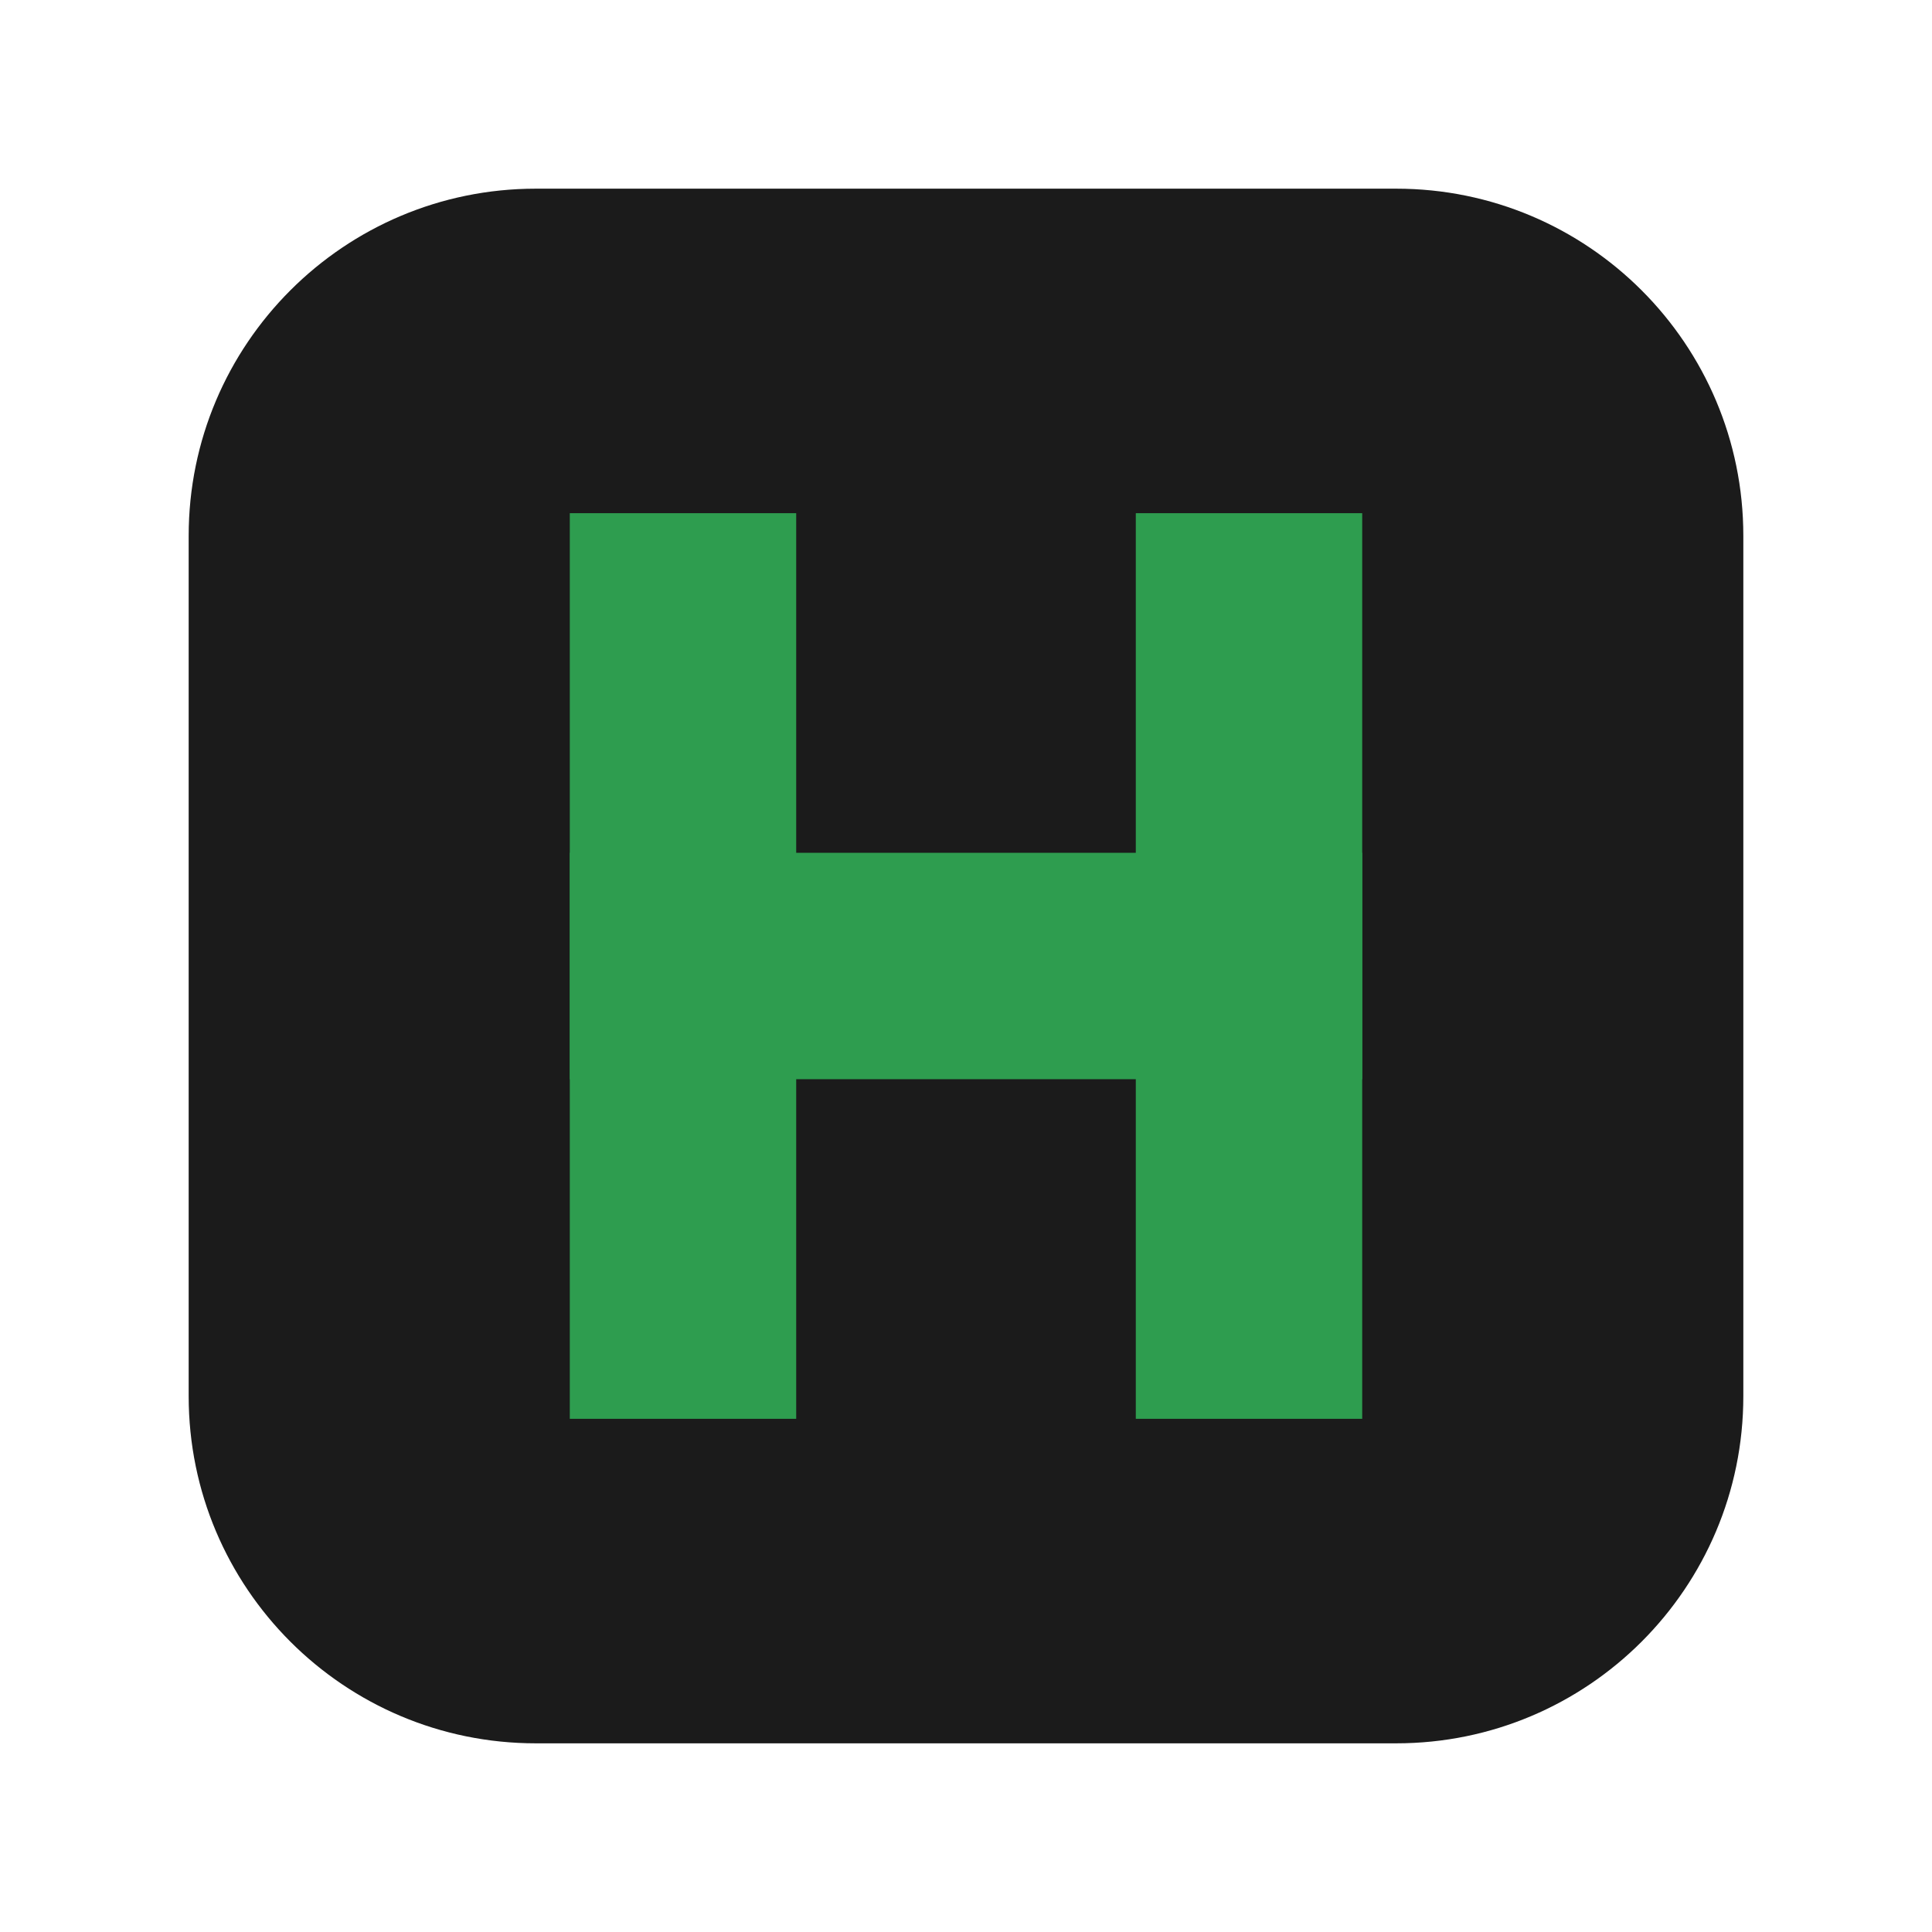
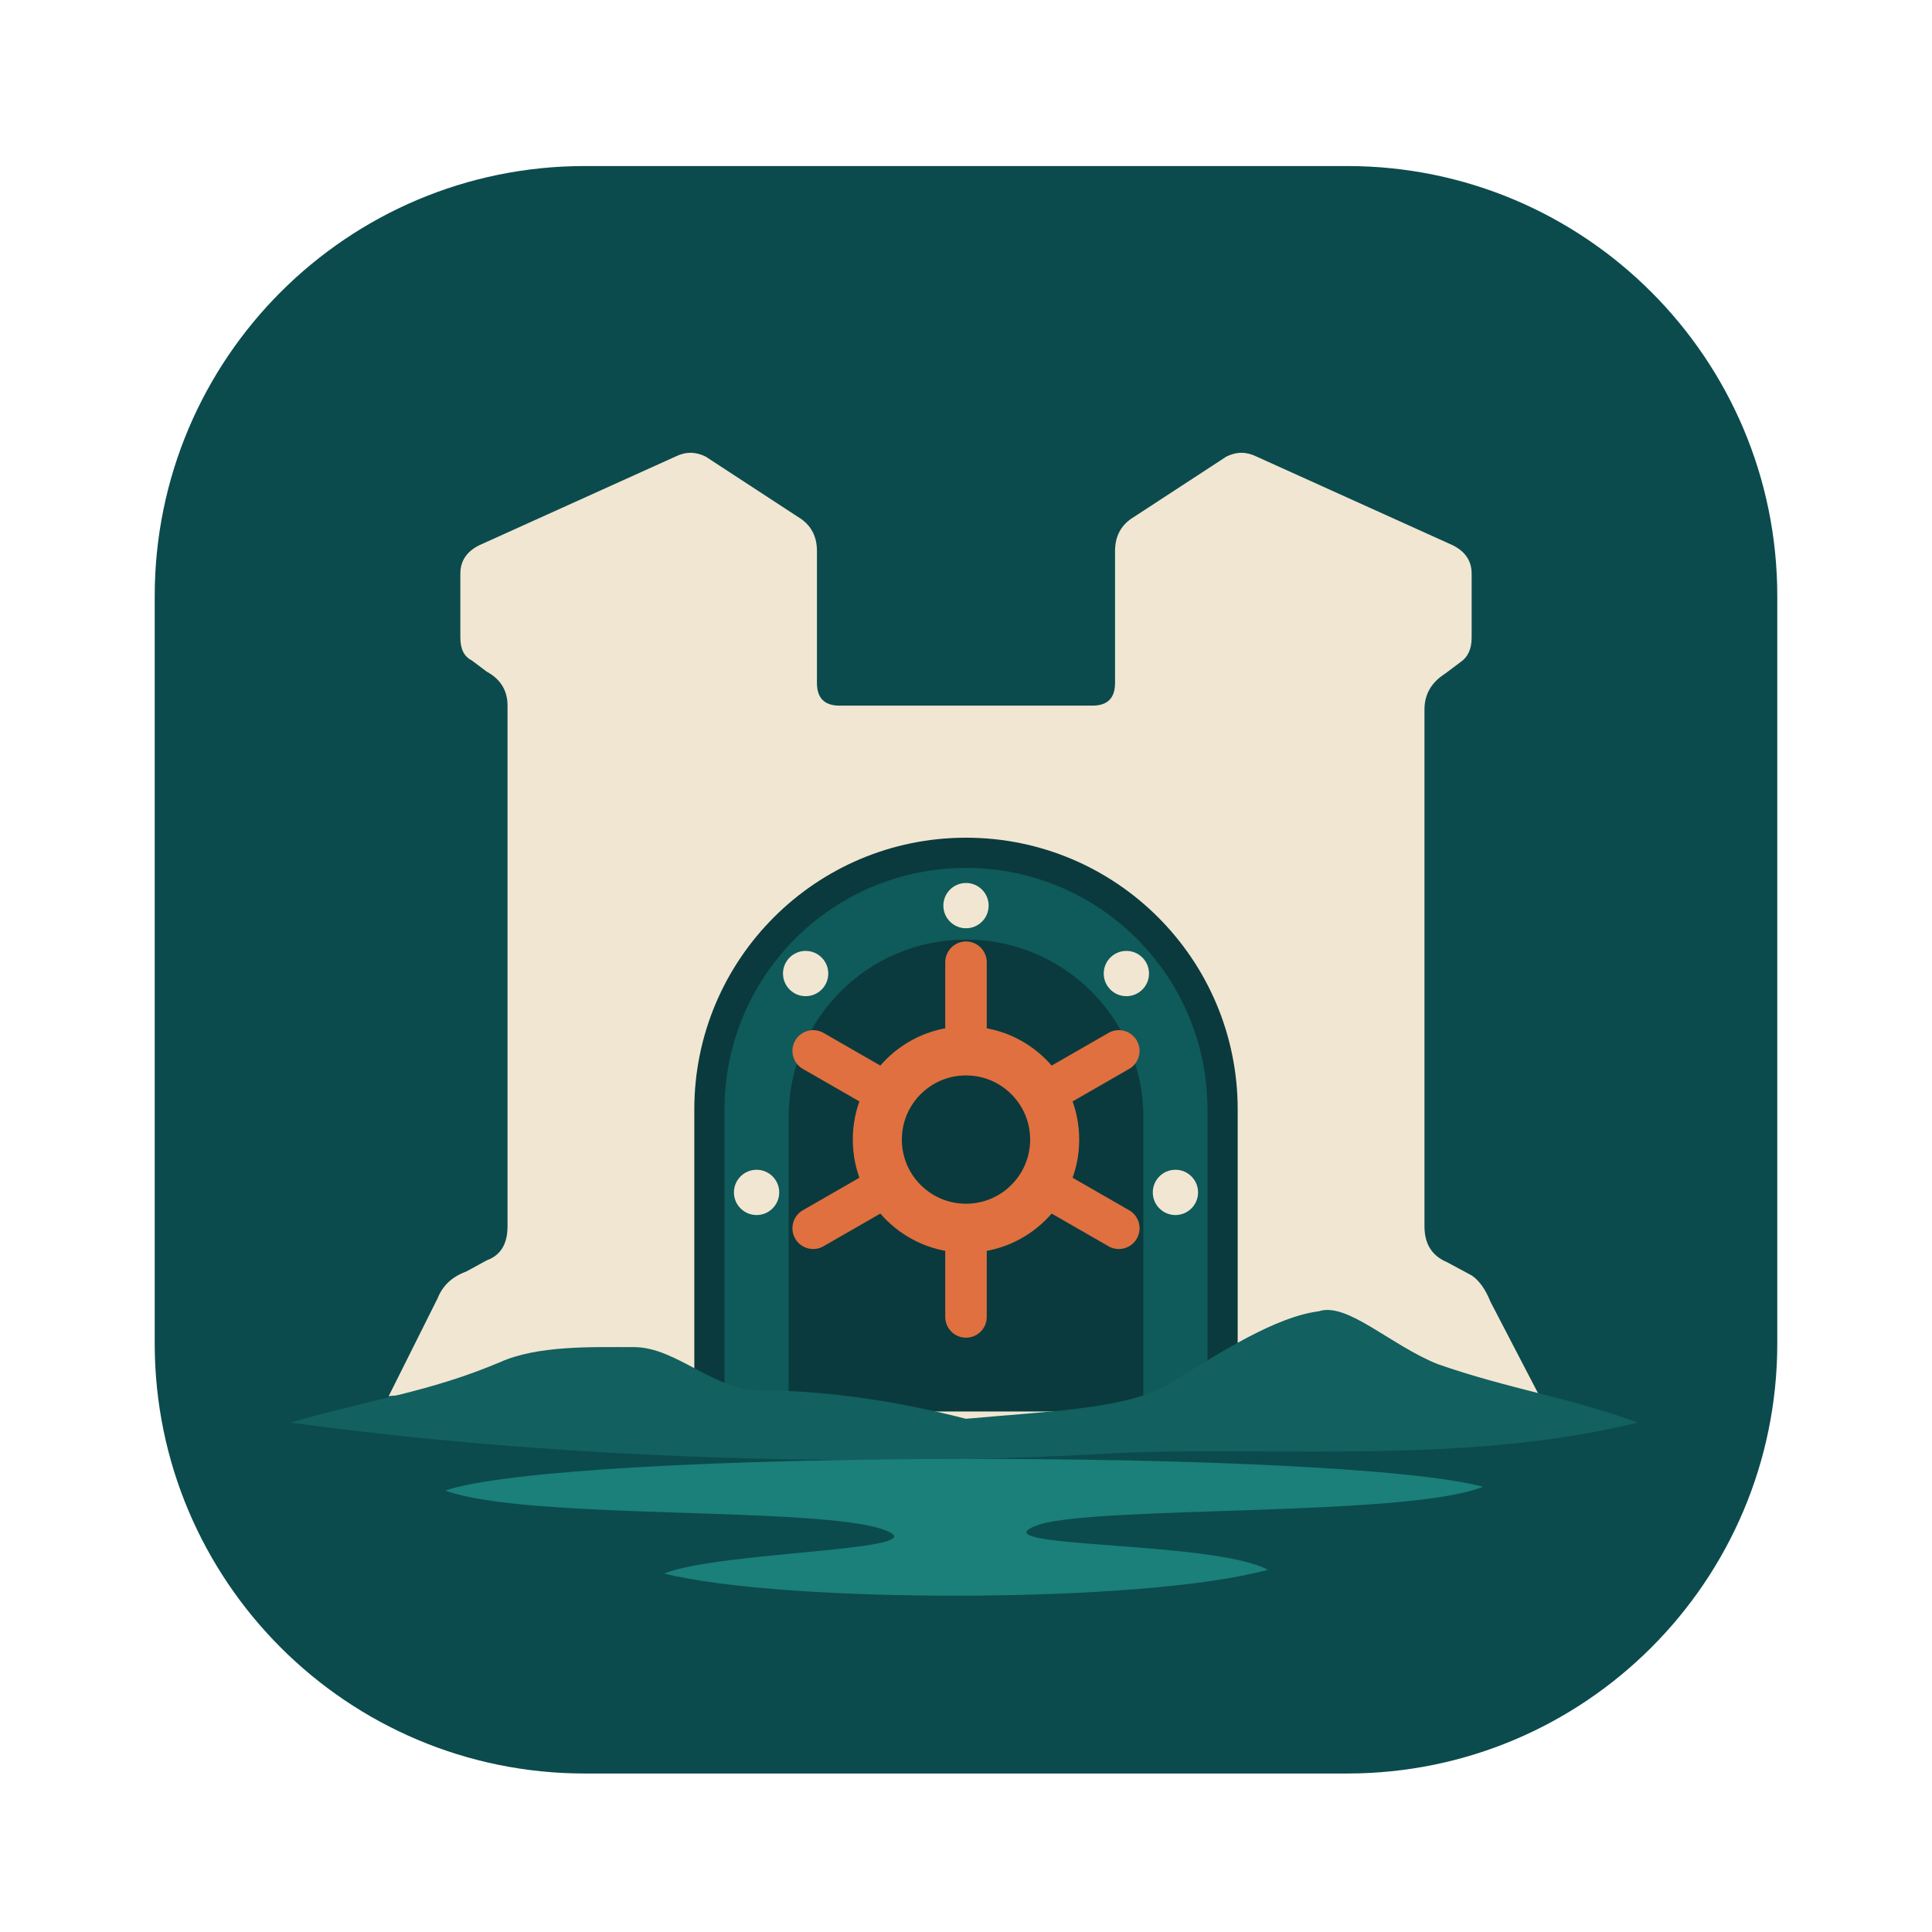
<svg xmlns="http://www.w3.org/2000/svg" width="1024" height="1024" viewBox="0 0 1024 1024">
-   <rect x="100" y="100" width="824" height="824" rx="184" ry="184" fill="#1b1b1b" />
-   <rect x="302" y="272" width="120" height="480" fill="#2e9d4f" />
-   <rect x="602" y="272" width="120" height="480" fill="#2e9d4f" />
-   <rect x="302" y="452" width="420" height="120" fill="#2e9d4f" />
+   <rect x="82" y="88" width="860" height="852" rx="228" fill="#0b4b4d" />
+   <path fill="#f1e6d2" d="M206 740 232 688Q236 678 247 674L258 668Q269 664 269 650V374Q269 362 258 356L250 350Q244 347 244 338V304Q244 294 254 289L358 242Q366 238 374 242L423 274Q433 280 433 292V362Q433 374 445 374H579Q591 374 591 362V292Q591 280 601 274L650 242Q658 238 666 242L770 289Q780 294 780 304V338Q780 347 774 351L766 357Q755 364 755 376V650Q755 664 767 669L780 676Q786 680 790 690L816 740 704 728 643 752H380L322 730Z" />
+   <path fill="#0a3a3d" d="M368 748V588a144 144 0 0 1 288 0V748Z" />
+   <path fill="#0f5a5a" d="M384 748V588a128 128 0 0 1 256 0V748Z" />
+   <path fill="#0a3a3d" d="M418 748V592a94 94 0 0 1 188 0V748Z" />
+   <circle cx="512" cy="480" r="12" fill="#f1e6d2" />
+   <circle cx="427" cy="516" r="12" fill="#f1e6d2" />
+   <circle cx="597" cy="516" r="12" fill="#f1e6d2" />
+   <circle cx="401" cy="632" r="12" fill="#f1e6d2" />
+   <circle cx="623" cy="632" r="12" fill="#f1e6d2" />
+   <path d="M512 557V510M553 580 593 557M553 628 593 651M512 651V698M471 628 431 651M471 580 431 557" fill="none" stroke="#e0703f" stroke-width="22" stroke-linecap="round" />
+   <circle cx="512" cy="604" r="47" fill="none" stroke="#e0703f" stroke-width="26" />
+   <path fill="#12605f" d="M154 754C199 741 227 738 265 722 285 713 314 714 336 714 359 714 379 738 405 737 442 737 481 744 512 752 555 748 594 747 617 735 648 716 676 698 699 695 714 690 737 713 762 723 799 736 833 741 868 754 771 778 662 765 577 771 441 778 285 772 154 754Z" />
+   <path fill="#1b7f7a" d="M236 790C302 768 711 768 786 788 747 804 584 798 551 808 513 821 642 816 672 832 607 850 416 850 352 834 382 822 499 822 469 811 435 798 279 806 236 790Z" />
</svg>
